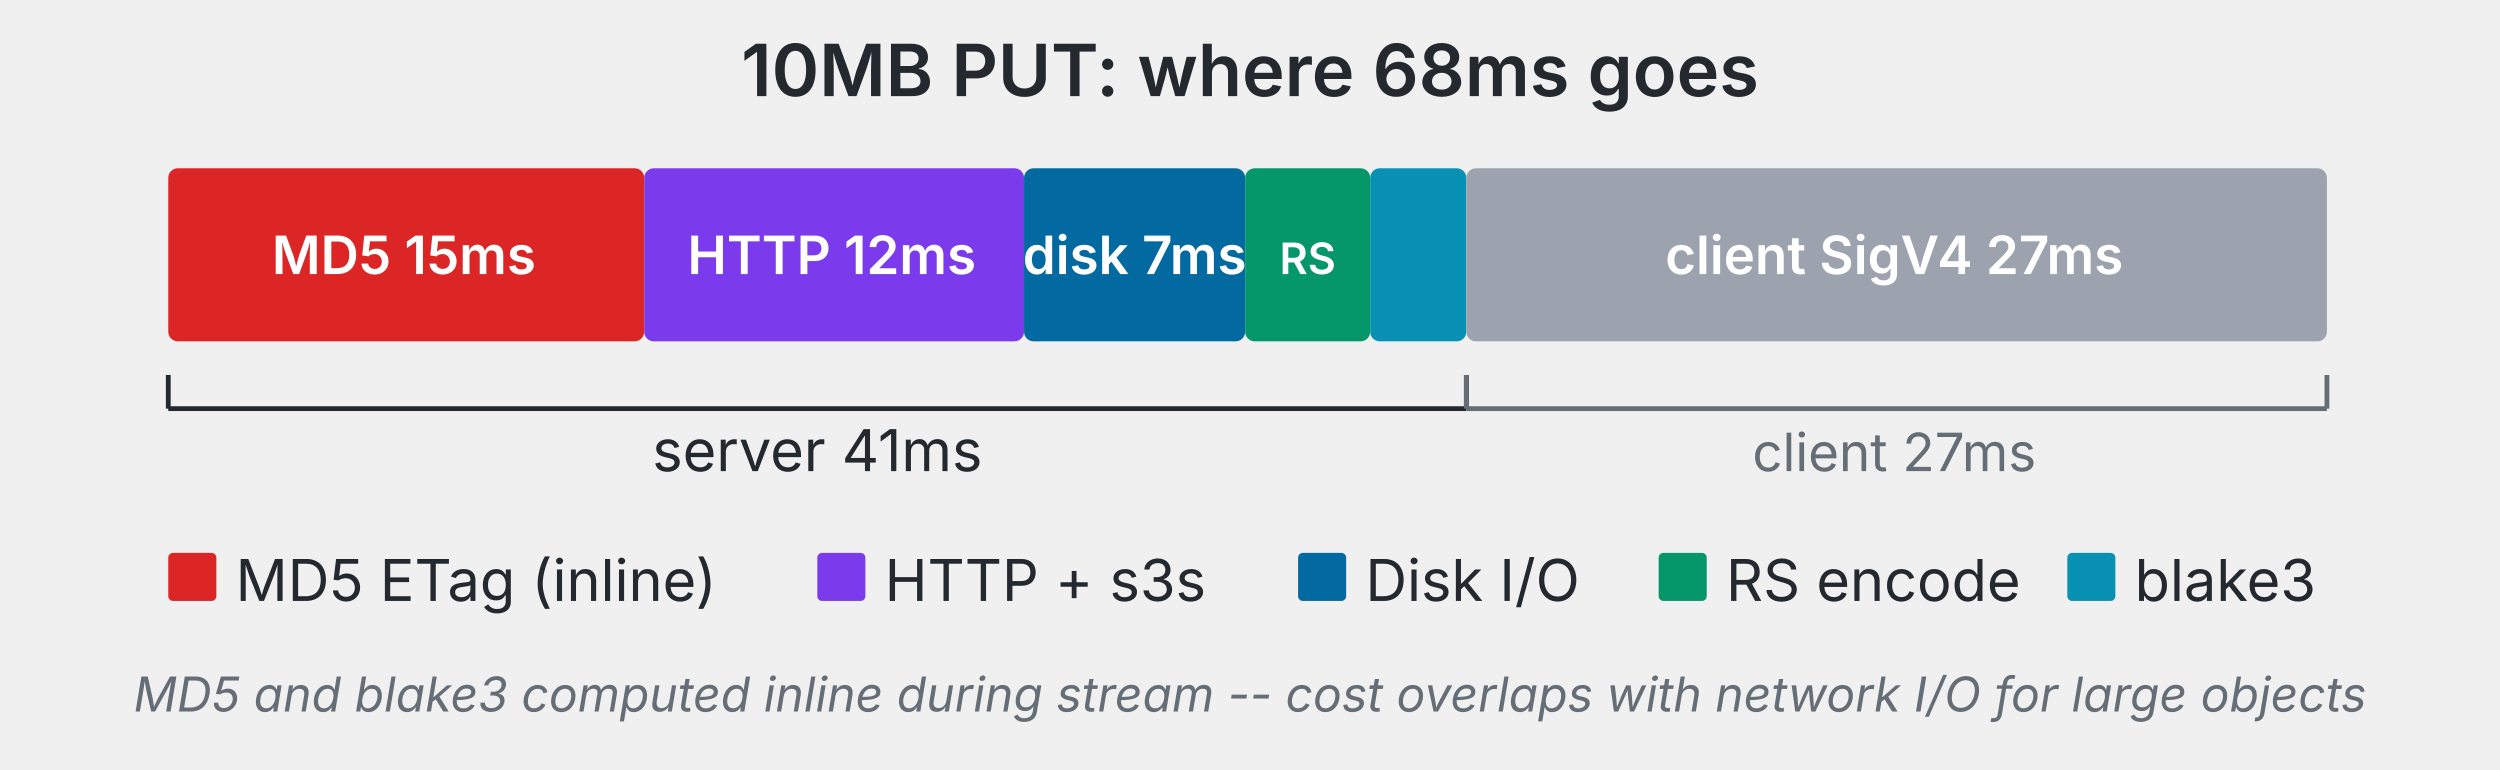
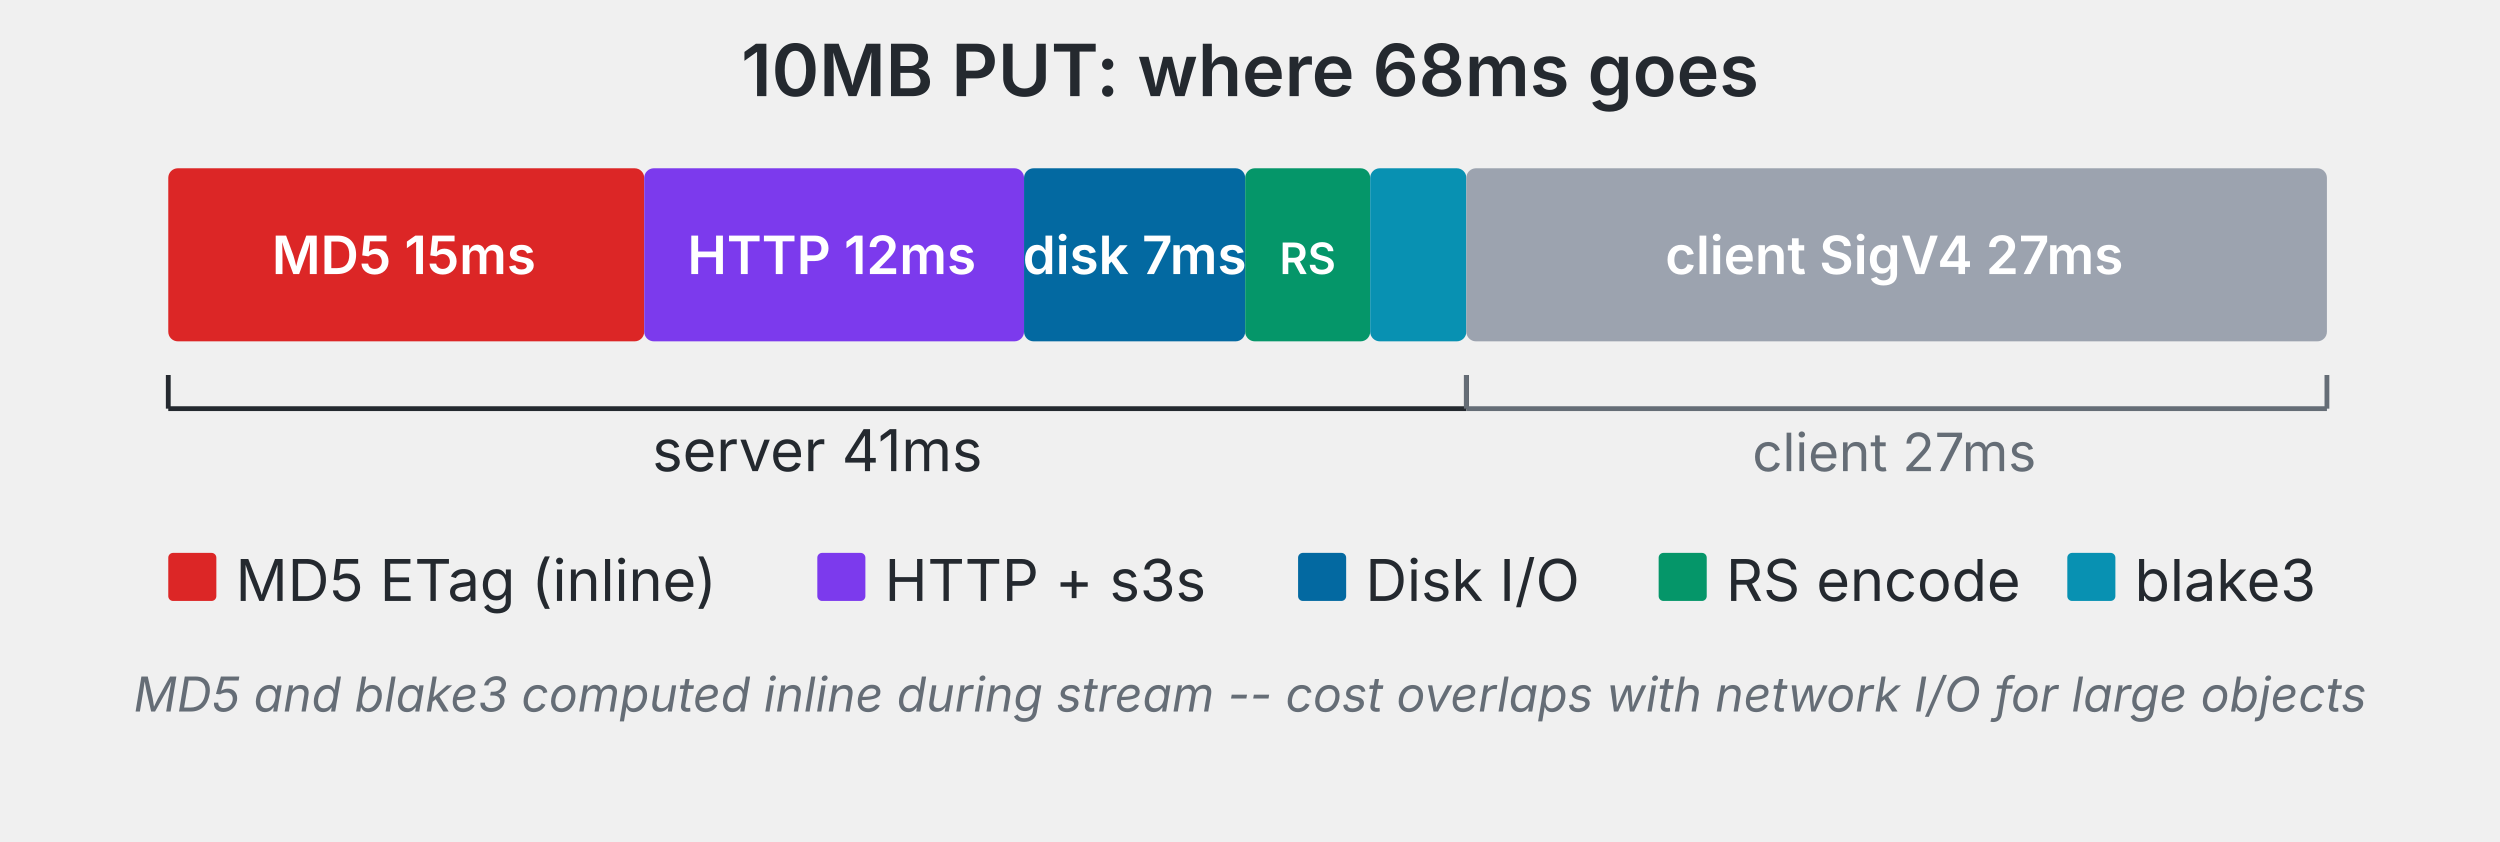
- <svg xmlns="http://www.w3.org/2000/svg" viewBox="0 0 520 160" font-family="system-ui,-apple-system,sans-serif">
+ <svg xmlns="http://www.w3.org/2000/svg" viewBox="0 0 520 175" font-family="system-ui,-apple-system,sans-serif">
  <text x="260" y="20" text-anchor="middle" style="font-size:15px;font-weight:600;fill:#24292f">10MB PUT: where 68ms goes</text>
  <rect x="35" y="35" width="99" height="36" rx="2" fill="#dc2626" />
  <text x="84" y="57" text-anchor="middle" style="font-size:11px;font-weight:600;fill:#fff">MD5 15ms</text>
  <rect x="134" y="35" width="79" height="36" rx="2" fill="#7c3aed" />
  <text x="173" y="57" text-anchor="middle" style="font-size:11px;font-weight:600;fill:#fff">HTTP 12ms</text>
  <rect x="213" y="35" width="46" height="36" rx="2" fill="#0369a1" />
  <text x="236" y="57" text-anchor="middle" style="font-size:11px;font-weight:600;fill:#fff">disk 7ms</text>
  <rect x="259" y="35" width="26" height="36" rx="2" fill="#059669" />
  <text x="272" y="57" text-anchor="middle" style="font-size:9px;font-weight:600;fill:#fff">RS</text>
  <rect x="285" y="35" width="20" height="36" rx="2" fill="#0891b2" />
  <rect x="305" y="35" width="179" height="36" rx="2" fill="#9ca3af" />
  <text x="394" y="57" text-anchor="middle" style="font-size:11px;font-weight:600;fill:#fff">client SigV4 27ms</text>
  <line x1="35" y1="78" x2="35" y2="85" style="stroke:#24292f;stroke-width:1" />
  <line x1="35" y1="85" x2="305" y2="85" style="stroke:#24292f;stroke-width:1" />
  <line x1="305" y1="78" x2="305" y2="85" style="stroke:#24292f;stroke-width:1" />
  <text x="170" y="98" text-anchor="middle" style="font-size:12px;fill:#24292f">server 41ms</text>
  <line x1="305" y1="78" x2="305" y2="85" style="stroke:#656d76;stroke-width:1" />
  <line x1="305" y1="85" x2="484" y2="85" style="stroke:#656d76;stroke-width:1" />
  <line x1="484" y1="78" x2="484" y2="85" style="stroke:#656d76;stroke-width:1" />
  <text x="394" y="98" text-anchor="middle" style="font-size:11px;fill:#656d76">client 27ms</text>
  <rect x="35" y="115" width="10" height="10" rx="1" fill="#dc2626" />
  <text x="49" y="125" style="font-size:12px;fill:#24292f">MD5 ETag (inline)</text>
  <rect x="170" y="115" width="10" height="10" rx="1" fill="#7c3aed" />
  <text x="184" y="125" style="font-size:12px;fill:#24292f">HTTP + s3s</text>
  <rect x="270" y="115" width="10" height="10" rx="1" fill="#0369a1" />
  <text x="284" y="125" style="font-size:12px;fill:#24292f">Disk I/O</text>
  <rect x="345" y="115" width="10" height="10" rx="1" fill="#059669" />
  <text x="359" y="125" style="font-size:12px;fill:#24292f">RS encode</text>
  <rect x="430" y="115" width="10" height="10" rx="1" fill="#0891b2" />
  <text x="444" y="125" style="font-size:12px;fill:#24292f">blake3</text>
  <text x="260" y="148" text-anchor="middle" style="font-size:10px;font-style:italic;fill:#656d76">MD5 and blake3 computed inline during stream -- cost overlaps with network I/O for large objects</text>
</svg>
